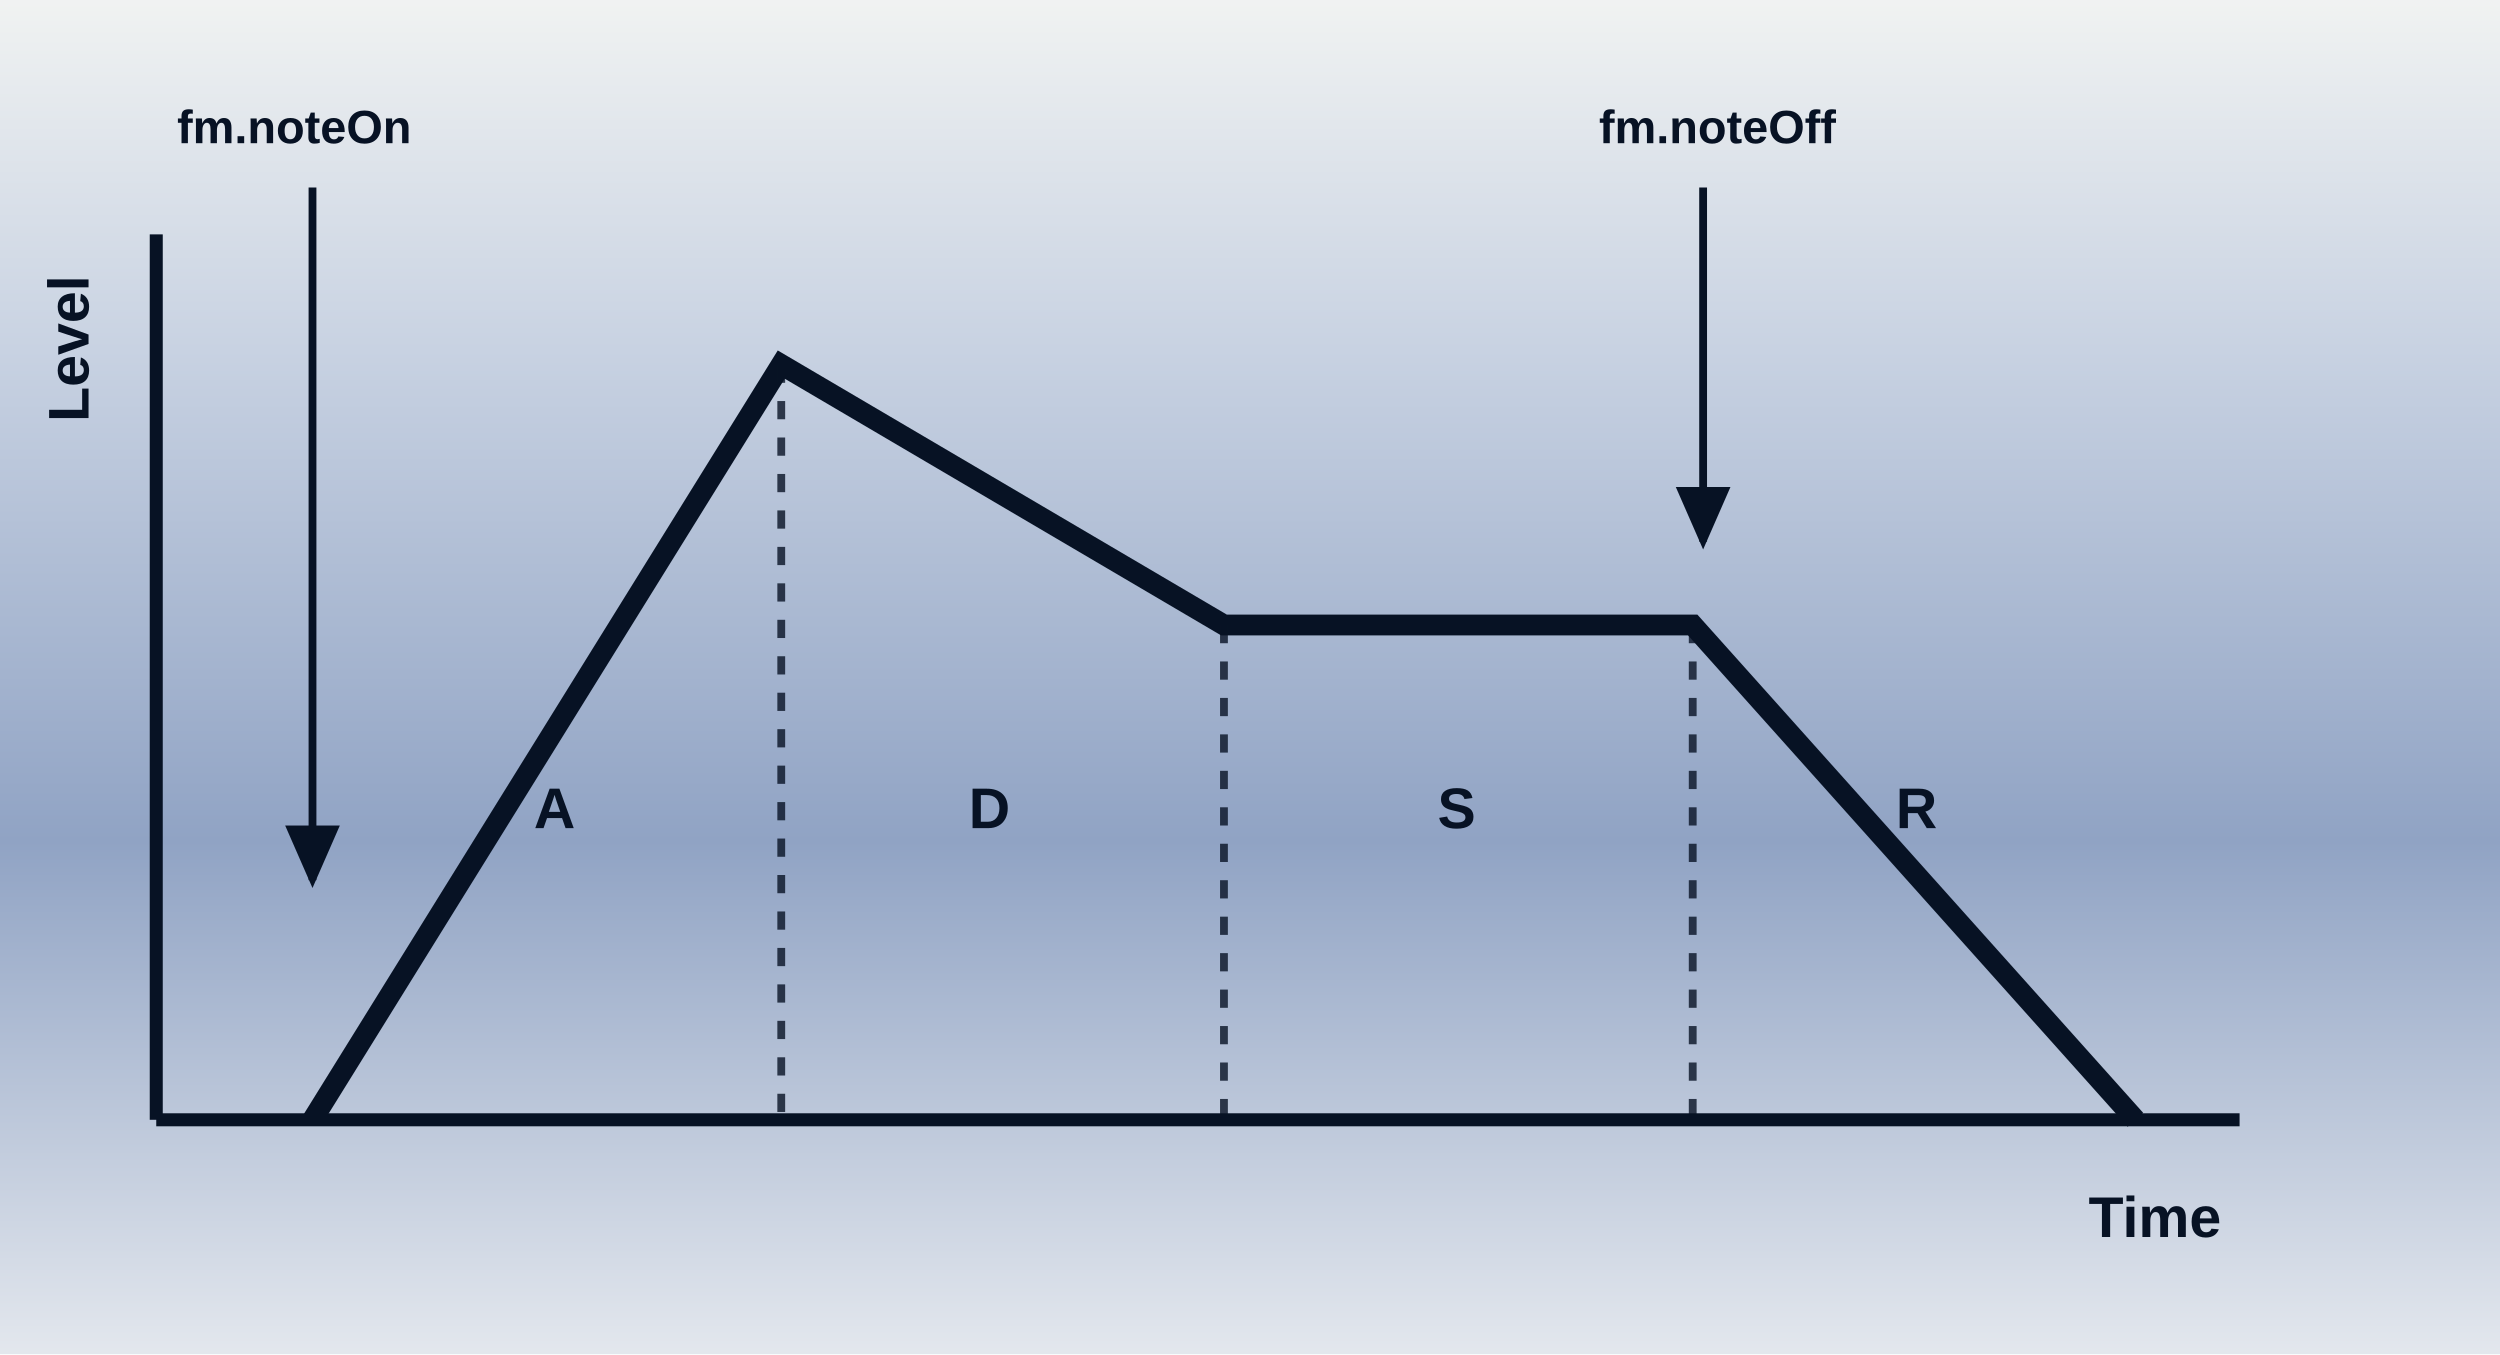
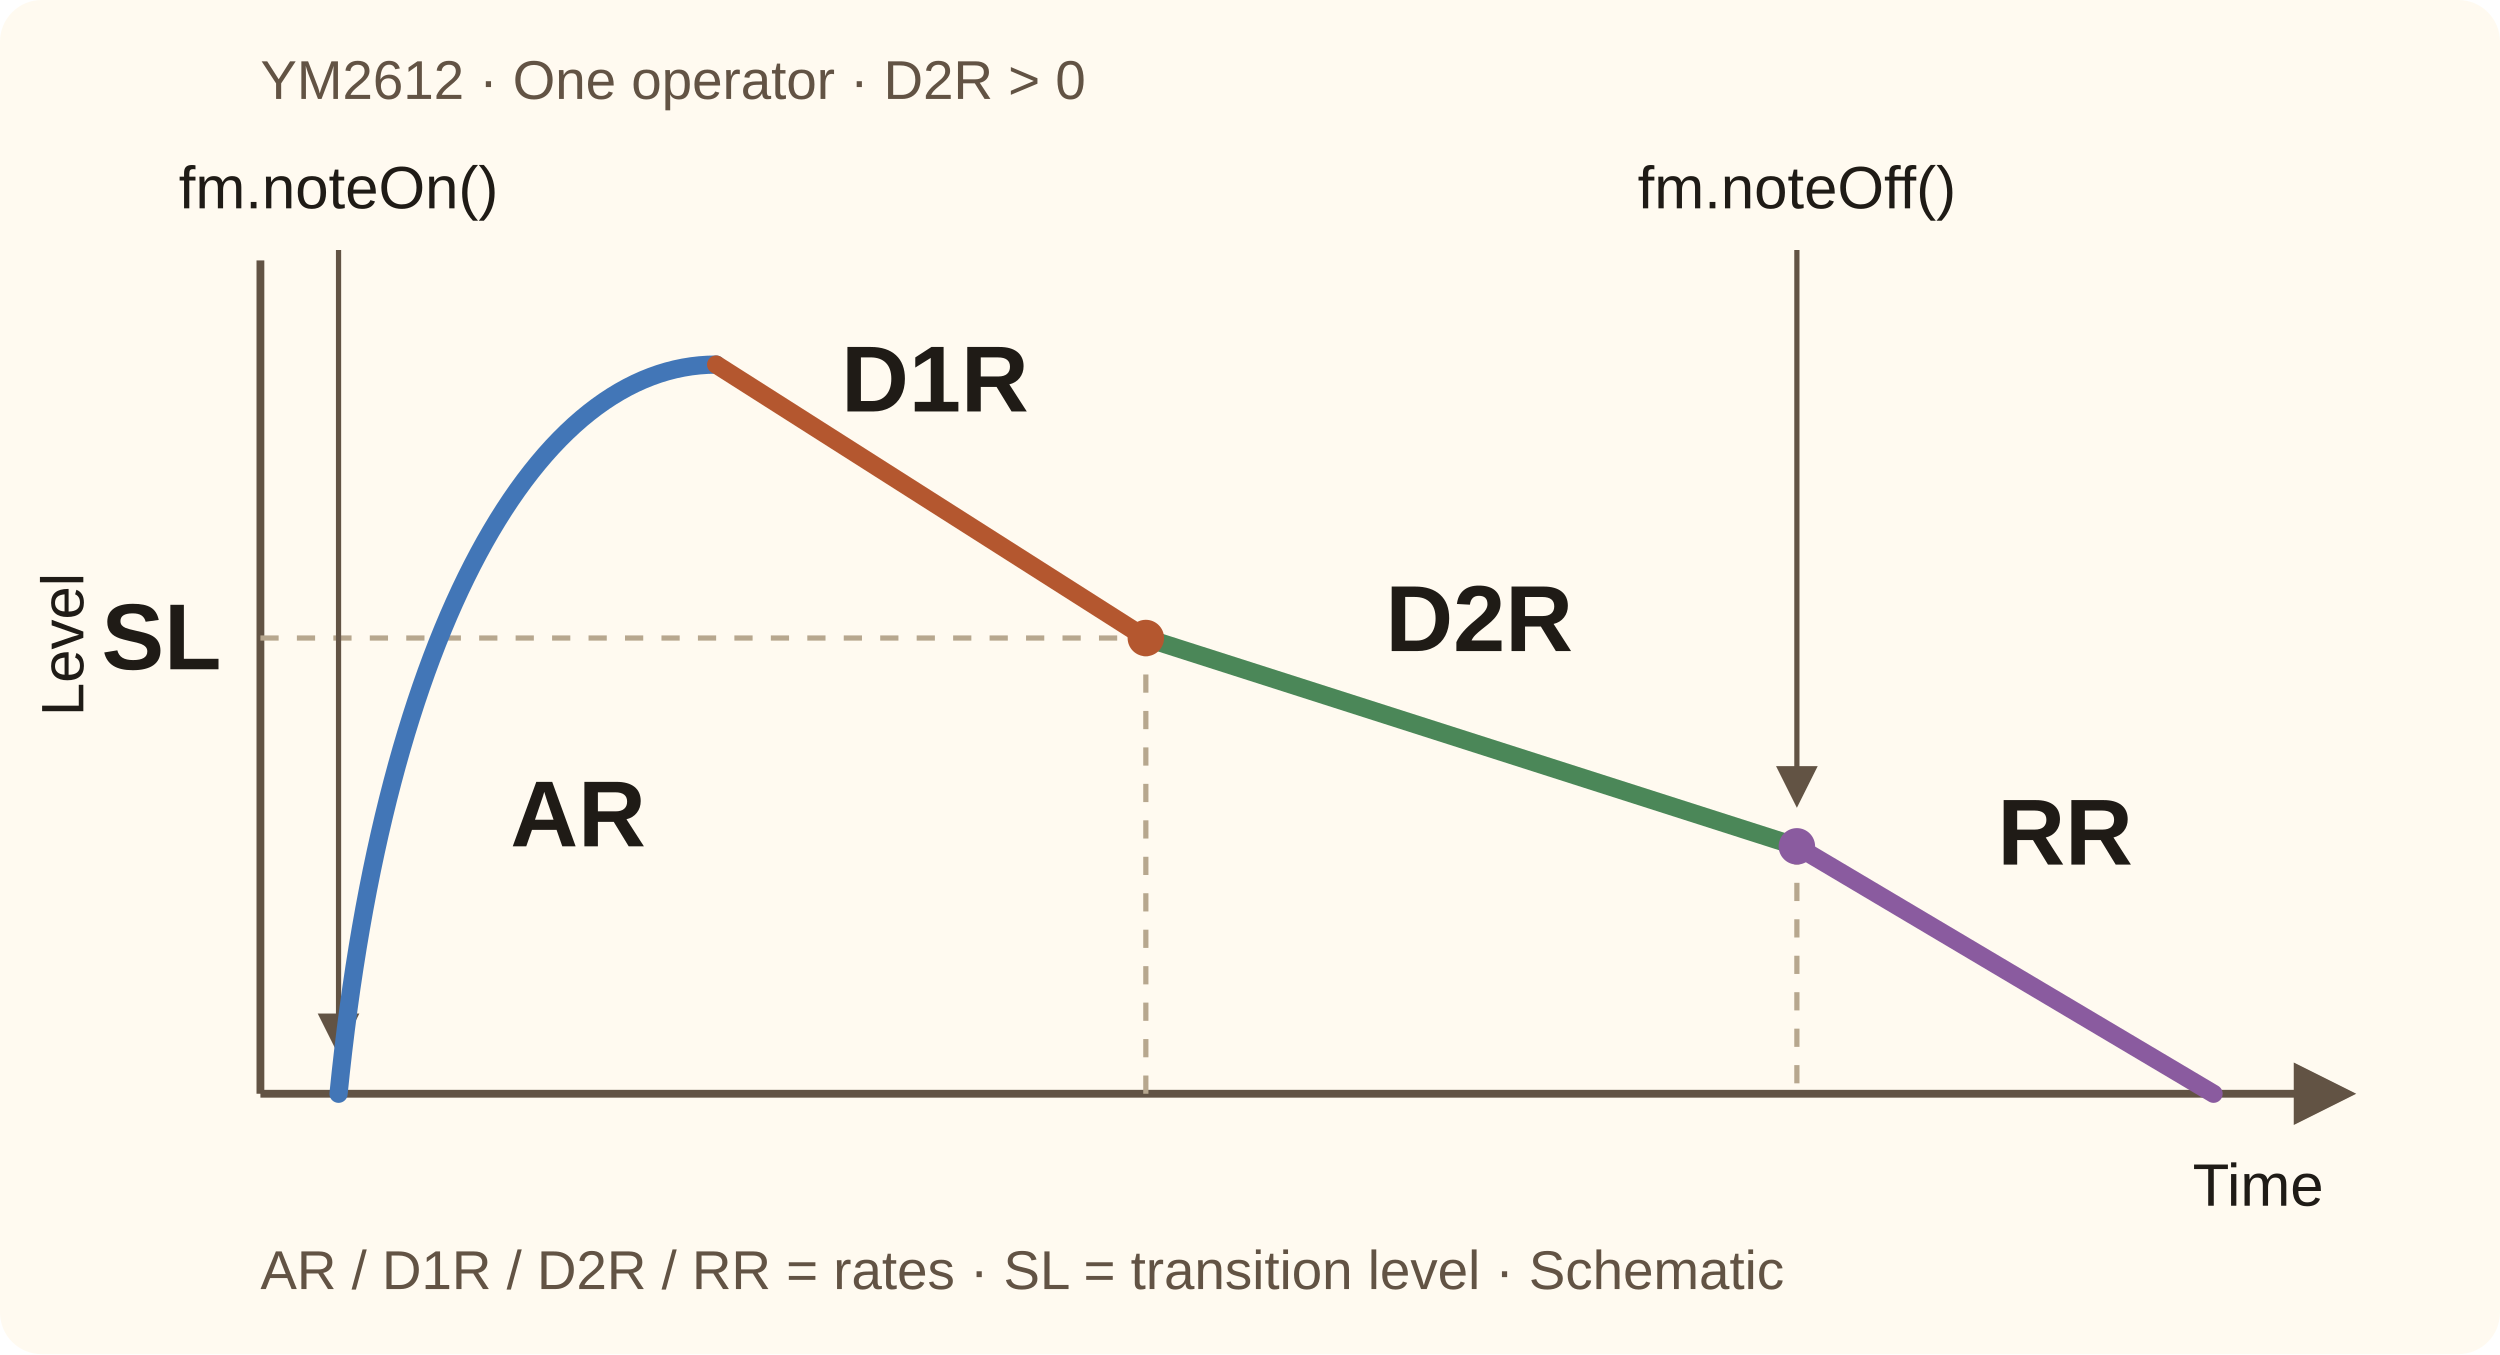
<svg xmlns="http://www.w3.org/2000/svg" viewBox="0 0 960 520" role="img" aria-labelledby="title desc">
  <defs>
-     <linearGradient id="bg" x1="0" x2="0" y1="0" y2="1">
-       <stop offset="0%" stop-color="#f1f3f2" />
-       <stop offset="26%" stop-color="#c8d2e2" />
-       <stop offset="62%" stop-color="#90a3c4" />
-       <stop offset="100%" stop-color="#e4e8ee" />
-     </linearGradient>
    <style>
-       .label { font: 700 22px Arial, sans-serif; fill: #071224; }
-       .small { font: 700 18px Arial, sans-serif; fill: #071224; }
-       .axis { stroke: #071224; stroke-width: 5; }
-       .env { fill: none; stroke: #071224; stroke-width: 8; }
-       .guide { stroke: #071224; stroke-width: 3; stroke-dasharray: 7 7; opacity: 0.8; }
-       .arrow { stroke: #071224; stroke-width: 3; fill: none; }
+       text { font-family: Arial, sans-serif; fill: #1f1b16; }
+       .parameter { font-size: 36px; font-weight: 700; }
+       .label { font-size: 23px; }
+       .small { font-size: 21px; fill: #625344; }
+       .axis { stroke: #625344; stroke-width: 3; fill: none; }
+       .guide { stroke: #b7a78e; stroke-width: 2; stroke-dasharray: 7 7; }
+       .event { stroke: #625344; stroke-width: 2; fill: none; }
+       .envelope { fill: none; stroke-width: 7; stroke-linecap: round; stroke-linejoin: round; }
    </style>
-     <marker id="arrowhead" markerWidth="10" markerHeight="10" refX="7" refY="3.5" orient="auto">
-       <polygon points="0 0, 8 3.5, 0 7" fill="#071224" />
+     <marker id="arrow" viewBox="0 0 10 10" refX="8" refY="5" markerWidth="8" markerHeight="8" orient="auto-start-reverse">
+       <path d="M 0 0 L 10 5 L 0 10 Z" fill="#625344" />
    </marker>
  </defs>
-   <rect width="960" height="520" fill="url(#bg)" />
-   <line x1="60" y1="430" x2="860" y2="430" class="axis" />
-   <line x1="60" y1="430" x2="60" y2="90" class="axis" />
-   <polyline points="120,430 300,140 470,240 650,240 820,430" class="env" />
-   <line x1="300" y1="140" x2="300" y2="430" class="guide" />
-   <line x1="470" y1="240" x2="470" y2="430" class="guide" />
-   <line x1="650" y1="240" x2="650" y2="430" class="guide" />
-   <text x="140" y="288" class="label" transform="rotate(-90 24 278)">Level</text>
-   <text x="802" y="475" class="label">Time</text>
-   <text x="68" y="55" class="small">fm.noteOn</text>
-   <text x="614" y="55" class="small">fm.noteOff</text>
-   <line x1="120" y1="72" x2="120" y2="338" class="arrow" marker-end="url(#arrowhead)" />
-   <line x1="654" y1="72" x2="654" y2="208" class="arrow" marker-end="url(#arrowhead)" />
-   <text x="205" y="318" class="label">A</text>
-   <text x="372" y="318" class="label">D</text>
-   <text x="552" y="318" class="label">S</text>
-   <text x="728" y="318" class="label">R</text>
+   <rect width="960" height="520" rx="16" fill="#fffaf0" />
+   <text x="100" y="38" class="small">YM2612 · One operator · D2R &gt; 0</text>
+   <path d="M 100 420 V 100 M 100 420 H 900" class="axis" marker-end="url(#arrow)" />
+   <text x="32" y="275" class="label" transform="rotate(-90 32 275)">Level</text>
+   <text x="842" y="463" class="label">Time</text>
+   <line x1="100" y1="245" x2="440" y2="245" class="guide" />
+   <line x1="440" y1="245" x2="440" y2="420" class="guide" />
+   <line x1="690" y1="325" x2="690" y2="420" class="guide" />
+   <text x="85" y="257" text-anchor="end" class="parameter">SL</text>
+   <text x="130" y="80" text-anchor="middle" class="label">fm.noteOn()</text>
+   <path d="M 130 96 V 402" class="event" marker-end="url(#arrow)" />
+   <text x="690" y="80" text-anchor="middle" class="label">fm.noteOff()</text>
+   <path d="M 690 96 V 307" class="event" marker-end="url(#arrow)" />
+   <path d="M 130 420 C 148 240 207 140 275 140" class="envelope" stroke="#4276b7" />
+   <path d="M 275 140 L 440 245" class="envelope" stroke="#b4572f" />
+   <path d="M 440 245 L 690 325" class="envelope" stroke="#4b8758" />
+   <path d="M 690 325 L 850 420" class="envelope" stroke="#8a5b9f" />
+   <circle cx="440" cy="245" r="7" fill="#b4572f" />
+   <circle cx="690" cy="325" r="7" fill="#8a5b9f" />
+   <text x="196" y="325" class="parameter">AR</text>
+   <text x="323" y="158" class="parameter">D1R</text>
+   <text x="532" y="250" class="parameter">D2R</text>
+   <text x="767" y="332" class="parameter">RR</text>
+   <text x="100" y="495" class="small">AR / D1R / D2R / RR = rates · SL = transition level · Schematic</text>
</svg>
